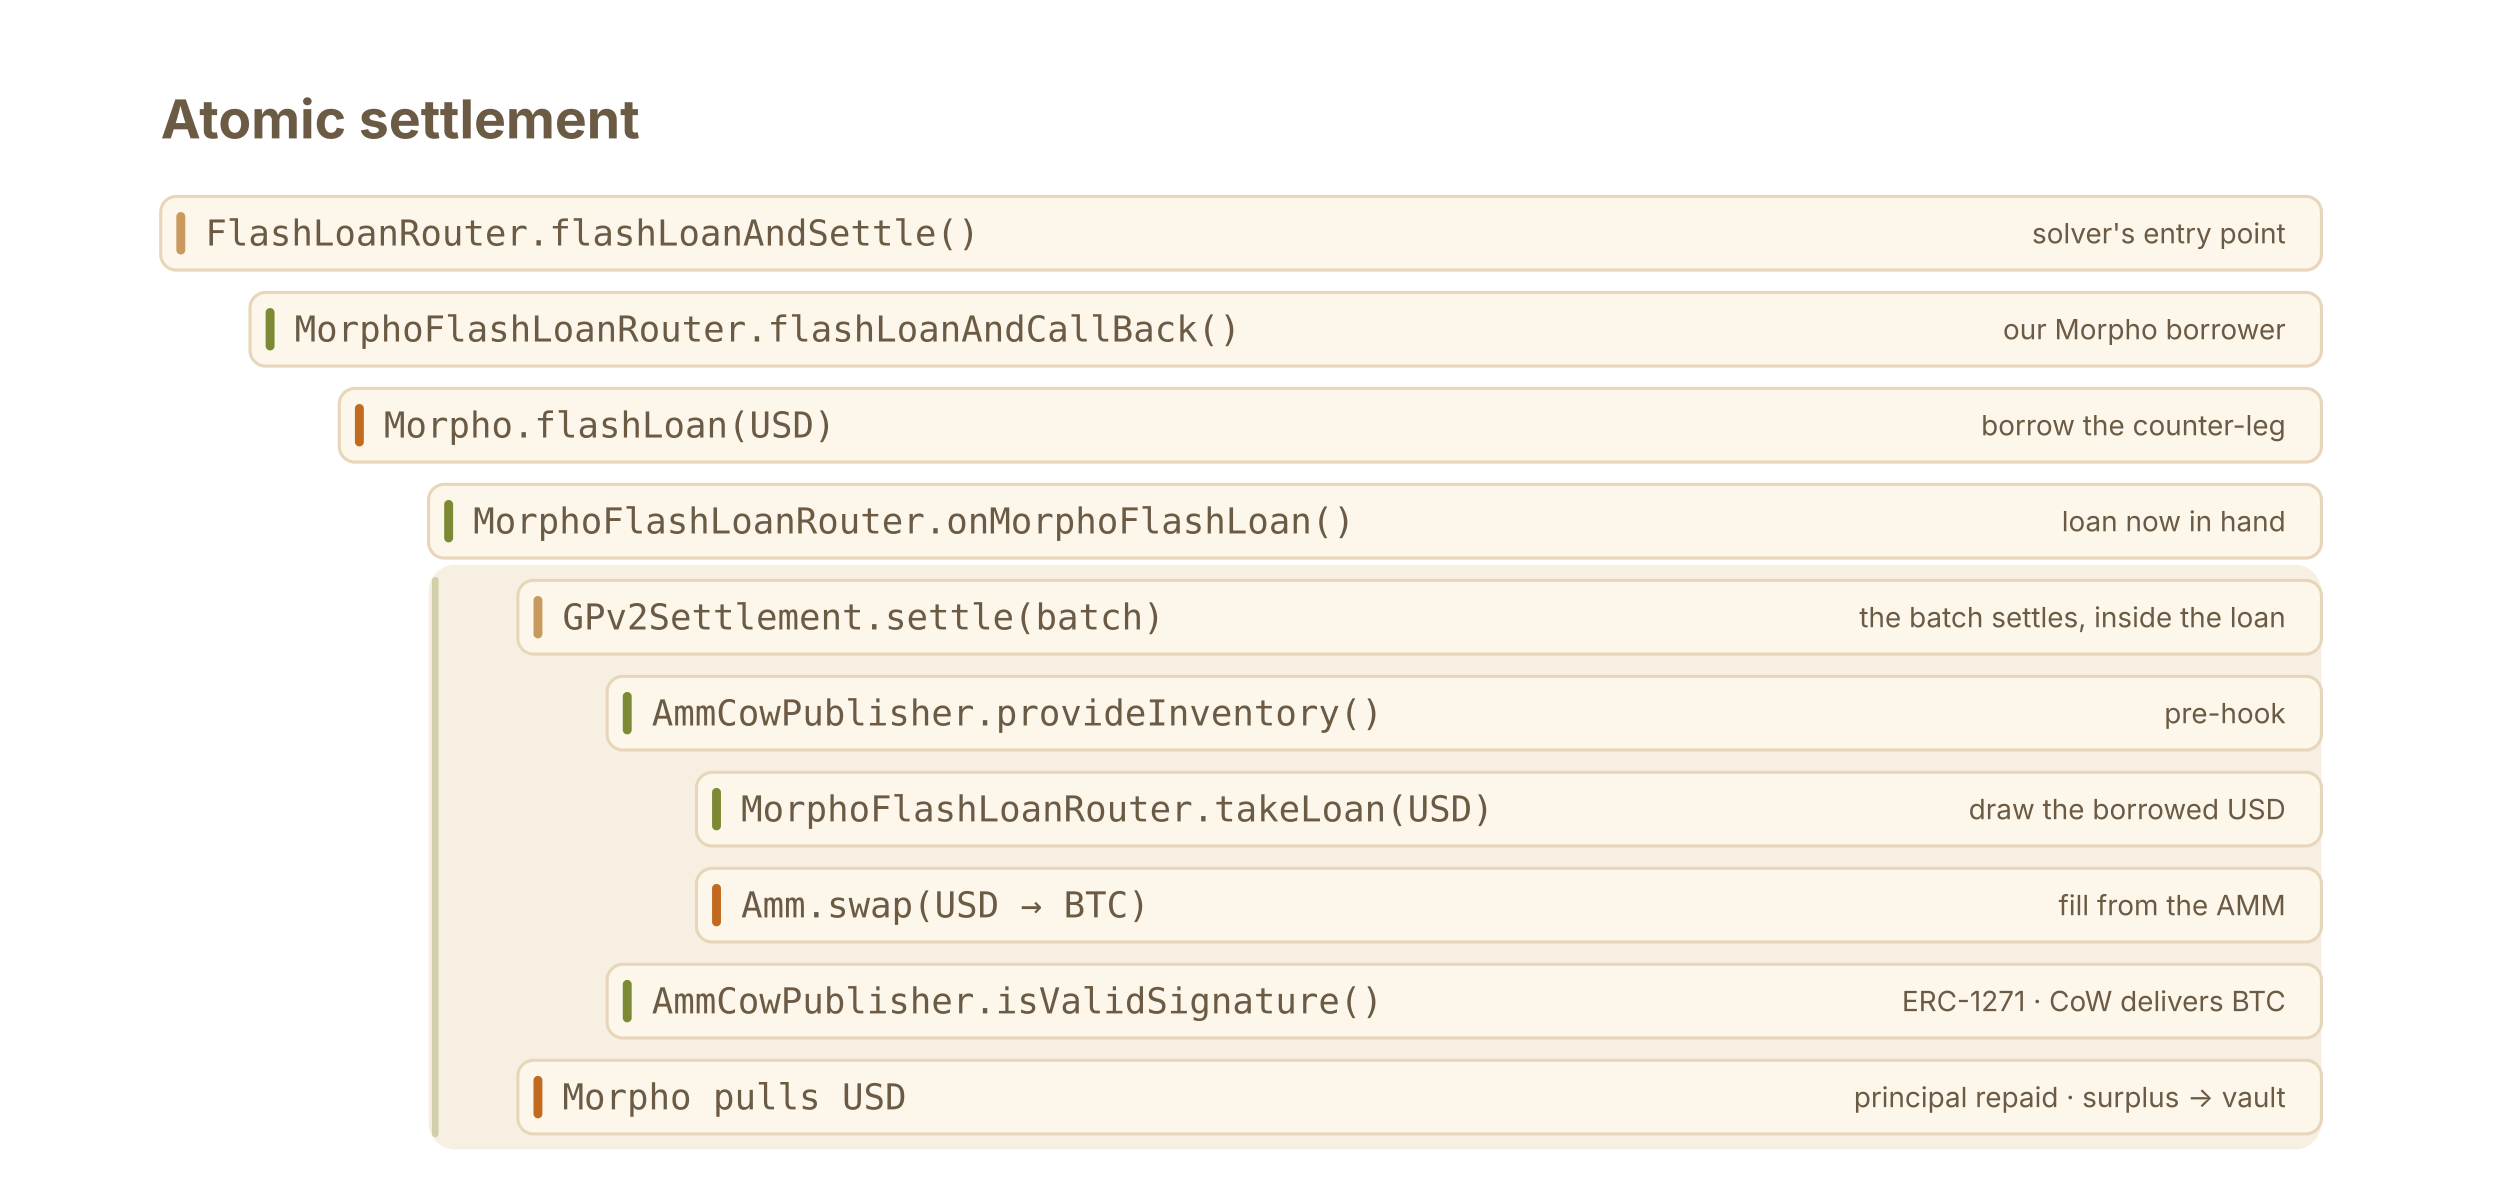
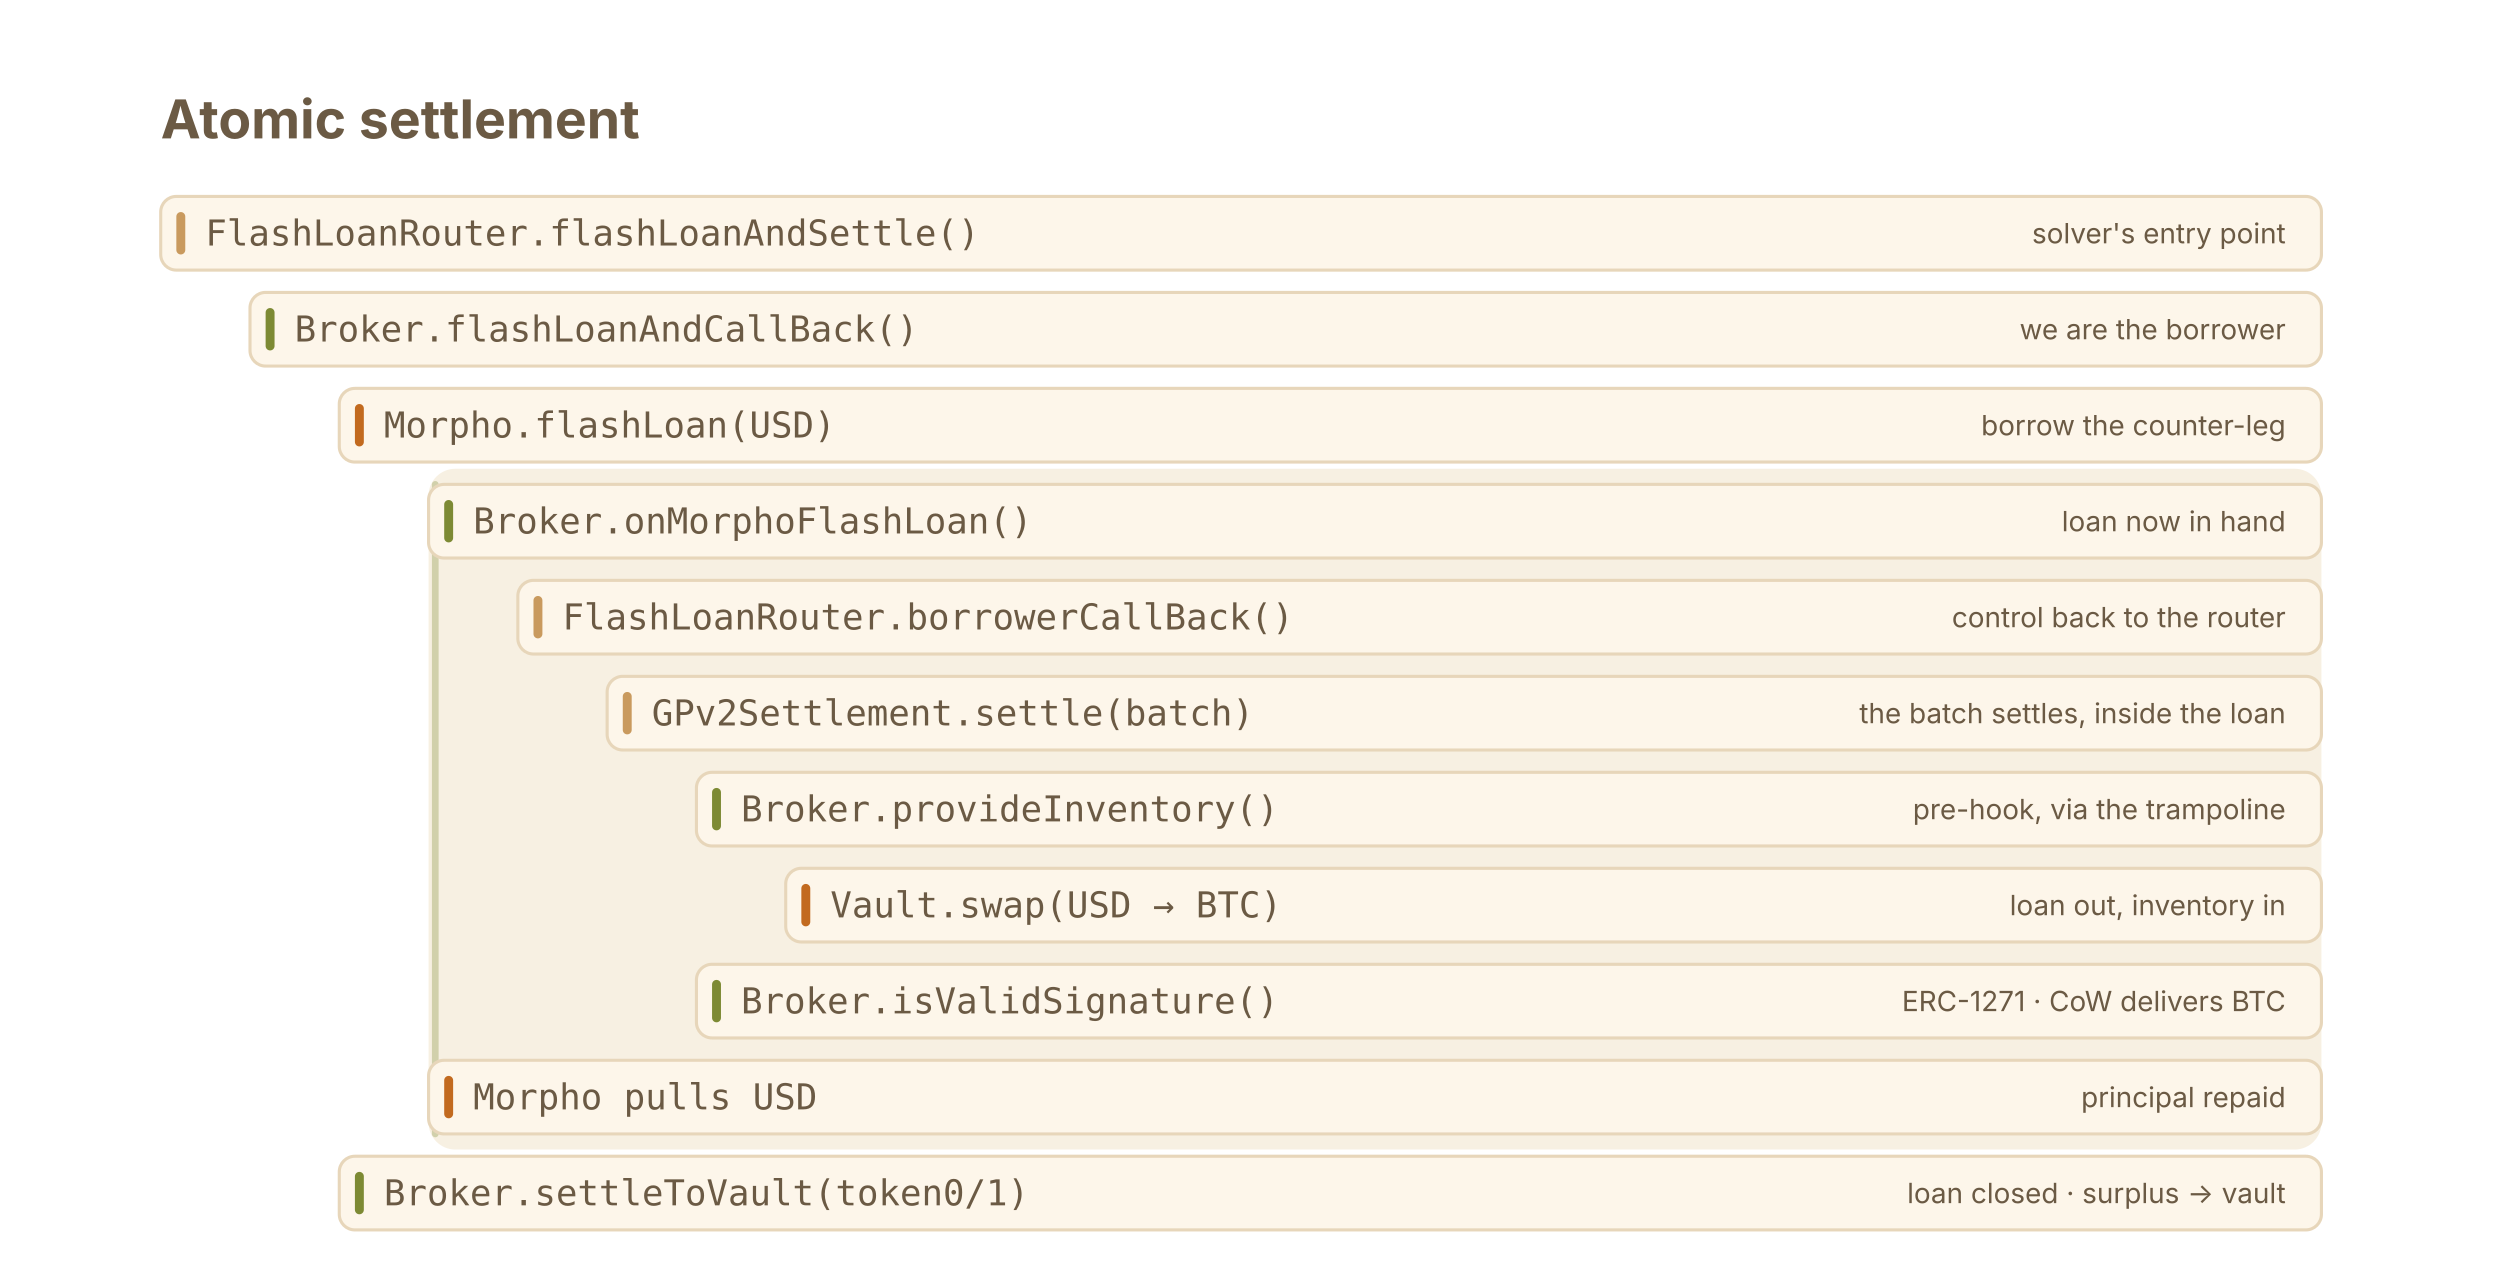
- <svg xmlns="http://www.w3.org/2000/svg" width="100%" viewBox="0 70 1120 532" role="img" font-family="'Anthropic Sans', -apple-system, system-ui, 'Segoe UI', sans-serif">
+ <svg xmlns="http://www.w3.org/2000/svg" width="100%" viewBox="0 70 1120 575" role="img" font-family="'Anthropic Sans', -apple-system, system-ui, 'Segoe UI', sans-serif">
  <defs>
    <style>
    .code { font-family: ui-monospace, 'SF Mono', Menlo, Consolas, monospace; }
    .hl { opacity: 0; }
-     .hl0{animation:sweep 10s ease-in-out infinite;animation-delay:0s}
-     .hl1{animation:sweep 10s ease-in-out infinite;animation-delay:.8s}
-     .hl2{animation:sweep 10s ease-in-out infinite;animation-delay:1.6s}
-     .hl3{animation:sweep 10s ease-in-out infinite;animation-delay:2.4s}
-     .hl4{animation:sweep 10s ease-in-out infinite;animation-delay:3.2s}
-     .hl5{animation:sweep 10s ease-in-out infinite;animation-delay:4.0s}
-     .hl6{animation:sweep 10s ease-in-out infinite;animation-delay:4.8s}
-     .hl7{animation:sweep 10s ease-in-out infinite;animation-delay:5.6s}
-     .hl8{animation:sweep 10s ease-in-out infinite;animation-delay:6.4s}
-     .hl9{animation:sweep 10s ease-in-out infinite;animation-delay:7.2s}
+     .hl0{animation:sweep 11s ease-in-out infinite;animation-delay:0s}
+     .hl1{animation:sweep 11s ease-in-out infinite;animation-delay:.8s}
+     .hl2{animation:sweep 11s ease-in-out infinite;animation-delay:1.6s}
+     .hl3{animation:sweep 11s ease-in-out infinite;animation-delay:2.4s}
+     .hl4{animation:sweep 11s ease-in-out infinite;animation-delay:3.2s}
+     .hl5{animation:sweep 11s ease-in-out infinite;animation-delay:4.0s}
+     .hl6{animation:sweep 11s ease-in-out infinite;animation-delay:4.8s}
+     .hl7{animation:sweep 11s ease-in-out infinite;animation-delay:5.6s}
+     .hl8{animation:sweep 11s ease-in-out infinite;animation-delay:6.4s}
+     .hl9{animation:sweep 11s ease-in-out infinite;animation-delay:7.2s}
+     .hl10{animation:sweep 11s ease-in-out infinite;animation-delay:8.0s}
    @keyframes sweep { 0%{opacity:0} 2%{opacity:.5} 8%{opacity:.5} 12%{opacity:0} 100%{opacity:0} }
    @media (prefers-reduced-motion: reduce){ .hl{animation:none;opacity:0} }
    text{ fill:#6b5a44; }
  </style>
  </defs>
  <text x="72" y="132" font-size="24" font-weight="700">Atomic settlement</text>
-   <rect x="192" y="323" width="848" height="262" rx="12" fill="#f7f0e2" />
-   <line x1="195" y1="330" x2="195" y2="578" stroke="#7d8a34" stroke-width="3" stroke-linecap="round" opacity=".32" />
+   <rect x="192" y="280" width="848" height="305" rx="12" fill="#f7f0e2" />
+   <line x1="195" y1="287" x2="195" y2="578" stroke="#7d8a34" stroke-width="3" stroke-linecap="round" opacity=".32" />
  <g>
    <rect x="72" y="158" width="968" height="33" rx="7" fill="#fdf6ea" stroke="#e7d6ba" stroke-width="1.4" />
    <rect class="hl hl0" x="72" y="158" width="968" height="33" rx="7" fill="#f2d6a6" />
    <rect x="79" y="165" width="4" height="19" rx="2" fill="#c99a5e" />
    <text class="code" x="92" y="180" font-size="16" fill="#5a4a36">FlashLoanRouter.flashLoanAndSettle()</text>
    <text x="1024" y="179" text-anchor="end" font-size="12.5" fill="#b79a72">solver's entry point</text>
  </g>
  <g>
    <rect x="112" y="201" width="928" height="33" rx="7" fill="#fdf6ea" stroke="#e7d6ba" stroke-width="1.4" />
    <rect class="hl hl1" x="112" y="201" width="928" height="33" rx="7" fill="#f2d6a6" />
    <rect x="119" y="208" width="4" height="19" rx="2" fill="#7d8a34" />
-     <text class="code" x="132" y="223" font-size="16" fill="#5a4a36">MorphoFlashLoanRouter.flashLoanAndCallBack()</text>
-     <text x="1024" y="222" text-anchor="end" font-size="12.5" fill="#b79a72">our Morpho borrower</text>
+     <text class="code" x="132" y="223" font-size="16" fill="#5a4a36">Broker.flashLoanAndCallBack()</text>
+     <text x="1024" y="222" text-anchor="end" font-size="12.5" fill="#b79a72">we are the borrower</text>
  </g>
  <g>
    <rect x="152" y="244" width="888" height="33" rx="7" fill="#fdf6ea" stroke="#e7d6ba" stroke-width="1.4" />
    <rect class="hl hl2" x="152" y="244" width="888" height="33" rx="7" fill="#f2d6a6" />
    <rect x="159" y="251" width="4" height="19" rx="2" fill="#c26a1f" />
    <text class="code" x="172" y="266" font-size="16" fill="#5a4a36">Morpho.flashLoan(USD)</text>
    <text x="1024" y="265" text-anchor="end" font-size="12.5" fill="#b79a72">borrow the counter-leg</text>
  </g>
  <g>
    <rect x="192" y="287" width="848" height="33" rx="7" fill="#fdf6ea" stroke="#e7d6ba" stroke-width="1.4" />
    <rect class="hl hl3" x="192" y="287" width="848" height="33" rx="7" fill="#f2d6a6" />
    <rect x="199" y="294" width="4" height="19" rx="2" fill="#7d8a34" />
-     <text class="code" x="212" y="309" font-size="16" fill="#5a4a36">MorphoFlashLoanRouter.onMorphoFlashLoan()</text>
+     <text class="code" x="212" y="309" font-size="16" fill="#5a4a36">Broker.onMorphoFlashLoan()</text>
    <text x="1024" y="308" text-anchor="end" font-size="12.5" fill="#b79a72">loan now in hand</text>
  </g>
  <g>
    <rect x="232" y="330" width="808" height="33" rx="7" fill="#fdf6ea" stroke="#e7d6ba" stroke-width="1.4" />
    <rect class="hl hl4" x="232" y="330" width="808" height="33" rx="7" fill="#f2d6a6" />
    <rect x="239" y="337" width="4" height="19" rx="2" fill="#c99a5e" />
-     <text class="code" x="252" y="352" font-size="16" fill="#5a4a36">GPv2Settlement.settle(batch)</text>
-     <text x="1024" y="351" text-anchor="end" font-size="12.5" fill="#b79a72">the batch settles, inside the loan</text>
+     <text class="code" x="252" y="352" font-size="16" fill="#5a4a36">FlashLoanRouter.borrowerCallBack()</text>
+     <text x="1024" y="351" text-anchor="end" font-size="12.5" fill="#b79a72">control back to the router</text>
  </g>
  <g>
    <rect x="272" y="373" width="768" height="33" rx="7" fill="#fdf6ea" stroke="#e7d6ba" stroke-width="1.4" />
    <rect class="hl hl5" x="272" y="373" width="768" height="33" rx="7" fill="#f2d6a6" />
-     <rect x="279" y="380" width="4" height="19" rx="2" fill="#7d8a34" />
-     <text class="code" x="292" y="395" font-size="16" fill="#5a4a36">AmmCowPublisher.provideInventory()</text>
-     <text x="1024" y="394" text-anchor="end" font-size="12.5" fill="#b79a72">pre-hook</text>
+     <rect x="279" y="380" width="4" height="19" rx="2" fill="#c99a5e" />
+     <text class="code" x="292" y="395" font-size="16" fill="#5a4a36">GPv2Settlement.settle(batch)</text>
+     <text x="1024" y="394" text-anchor="end" font-size="12.5" fill="#b79a72">the batch settles, inside the loan</text>
  </g>
  <g>
    <rect x="312" y="416" width="728" height="33" rx="7" fill="#fdf6ea" stroke="#e7d6ba" stroke-width="1.4" />
    <rect class="hl hl6" x="312" y="416" width="728" height="33" rx="7" fill="#f2d6a6" />
    <rect x="319" y="423" width="4" height="19" rx="2" fill="#7d8a34" />
-     <text class="code" x="332" y="438" font-size="16" fill="#5a4a36">MorphoFlashLoanRouter.takeLoan(USD)</text>
-     <text x="1024" y="437" text-anchor="end" font-size="12.5" fill="#b79a72">draw the borrowed USD</text>
+     <text class="code" x="332" y="438" font-size="16" fill="#5a4a36">Broker.provideInventory()</text>
+     <text x="1024" y="437" text-anchor="end" font-size="12.5" fill="#b79a72">pre-hook, via the trampoline</text>
  </g>
  <g>
-     <rect x="312" y="459" width="728" height="33" rx="7" fill="#fdf6ea" stroke="#e7d6ba" stroke-width="1.4" />
-     <rect class="hl hl7" x="312" y="459" width="728" height="33" rx="7" fill="#f2d6a6" />
-     <rect x="319" y="466" width="4" height="19" rx="2" fill="#c26a1f" />
-     <text class="code" x="332" y="481" font-size="16" fill="#5a4a36">Amm.swap(USD → BTC)</text>
-     <text x="1024" y="480" text-anchor="end" font-size="12.5" fill="#b79a72">fill from the AMM</text>
+     <rect x="352" y="459" width="688" height="33" rx="7" fill="#fdf6ea" stroke="#e7d6ba" stroke-width="1.4" />
+     <rect class="hl hl7" x="352" y="459" width="688" height="33" rx="7" fill="#f2d6a6" />
+     <rect x="359" y="466" width="4" height="19" rx="2" fill="#c26a1f" />
+     <text class="code" x="372" y="481" font-size="16" fill="#5a4a36">Vault.swap(USD → BTC)</text>
+     <text x="1024" y="480" text-anchor="end" font-size="12.5" fill="#b79a72">loan out, inventory in</text>
  </g>
  <g>
-     <rect x="272" y="502" width="768" height="33" rx="7" fill="#fdf6ea" stroke="#e7d6ba" stroke-width="1.4" />
-     <rect class="hl hl8" x="272" y="502" width="768" height="33" rx="7" fill="#f2d6a6" />
-     <rect x="279" y="509" width="4" height="19" rx="2" fill="#7d8a34" />
-     <text class="code" x="292" y="524" font-size="16" fill="#5a4a36">AmmCowPublisher.isValidSignature()</text>
+     <rect x="312" y="502" width="728" height="33" rx="7" fill="#fdf6ea" stroke="#e7d6ba" stroke-width="1.4" />
+     <rect class="hl hl8" x="312" y="502" width="728" height="33" rx="7" fill="#f2d6a6" />
+     <rect x="319" y="509" width="4" height="19" rx="2" fill="#7d8a34" />
+     <text class="code" x="332" y="524" font-size="16" fill="#5a4a36">Broker.isValidSignature()</text>
    <text x="1024" y="523" text-anchor="end" font-size="12.5" fill="#b79a72">ERC-1271 · CoW delivers BTC</text>
  </g>
  <g>
-     <rect x="232" y="545" width="808" height="33" rx="7" fill="#fdf6ea" stroke="#e7d6ba" stroke-width="1.4" />
-     <rect class="hl hl9" x="232" y="545" width="808" height="33" rx="7" fill="#f2d6a6" />
-     <rect x="239" y="552" width="4" height="19" rx="2" fill="#c26a1f" />
-     <text class="code" x="252" y="567" font-size="16" fill="#5a4a36">Morpho pulls USD</text>
-     <text x="1024" y="566" text-anchor="end" font-size="12.5" fill="#b79a72">principal repaid · surplus → vault</text>
+     <rect x="192" y="545" width="848" height="33" rx="7" fill="#fdf6ea" stroke="#e7d6ba" stroke-width="1.4" />
+     <rect class="hl hl9" x="192" y="545" width="848" height="33" rx="7" fill="#f2d6a6" />
+     <rect x="199" y="552" width="4" height="19" rx="2" fill="#c26a1f" />
+     <text class="code" x="212" y="567" font-size="16" fill="#5a4a36">Morpho pulls USD</text>
+     <text x="1024" y="566" text-anchor="end" font-size="12.5" fill="#b79a72">principal repaid</text>
+   </g>
+   <g>
+     <rect x="152" y="588" width="888" height="33" rx="7" fill="#fdf6ea" stroke="#e7d6ba" stroke-width="1.4" />
+     <rect class="hl hl10" x="152" y="588" width="888" height="33" rx="7" fill="#f2d6a6" />
+     <rect x="159" y="595" width="4" height="19" rx="2" fill="#7d8a34" />
+     <text class="code" x="172" y="610" font-size="16" fill="#5a4a36">Broker.settleToVault(token0/1)</text>
+     <text x="1024" y="609" text-anchor="end" font-size="12.5" fill="#b79a72">loan closed · surplus → vault</text>
  </g>
</svg>
